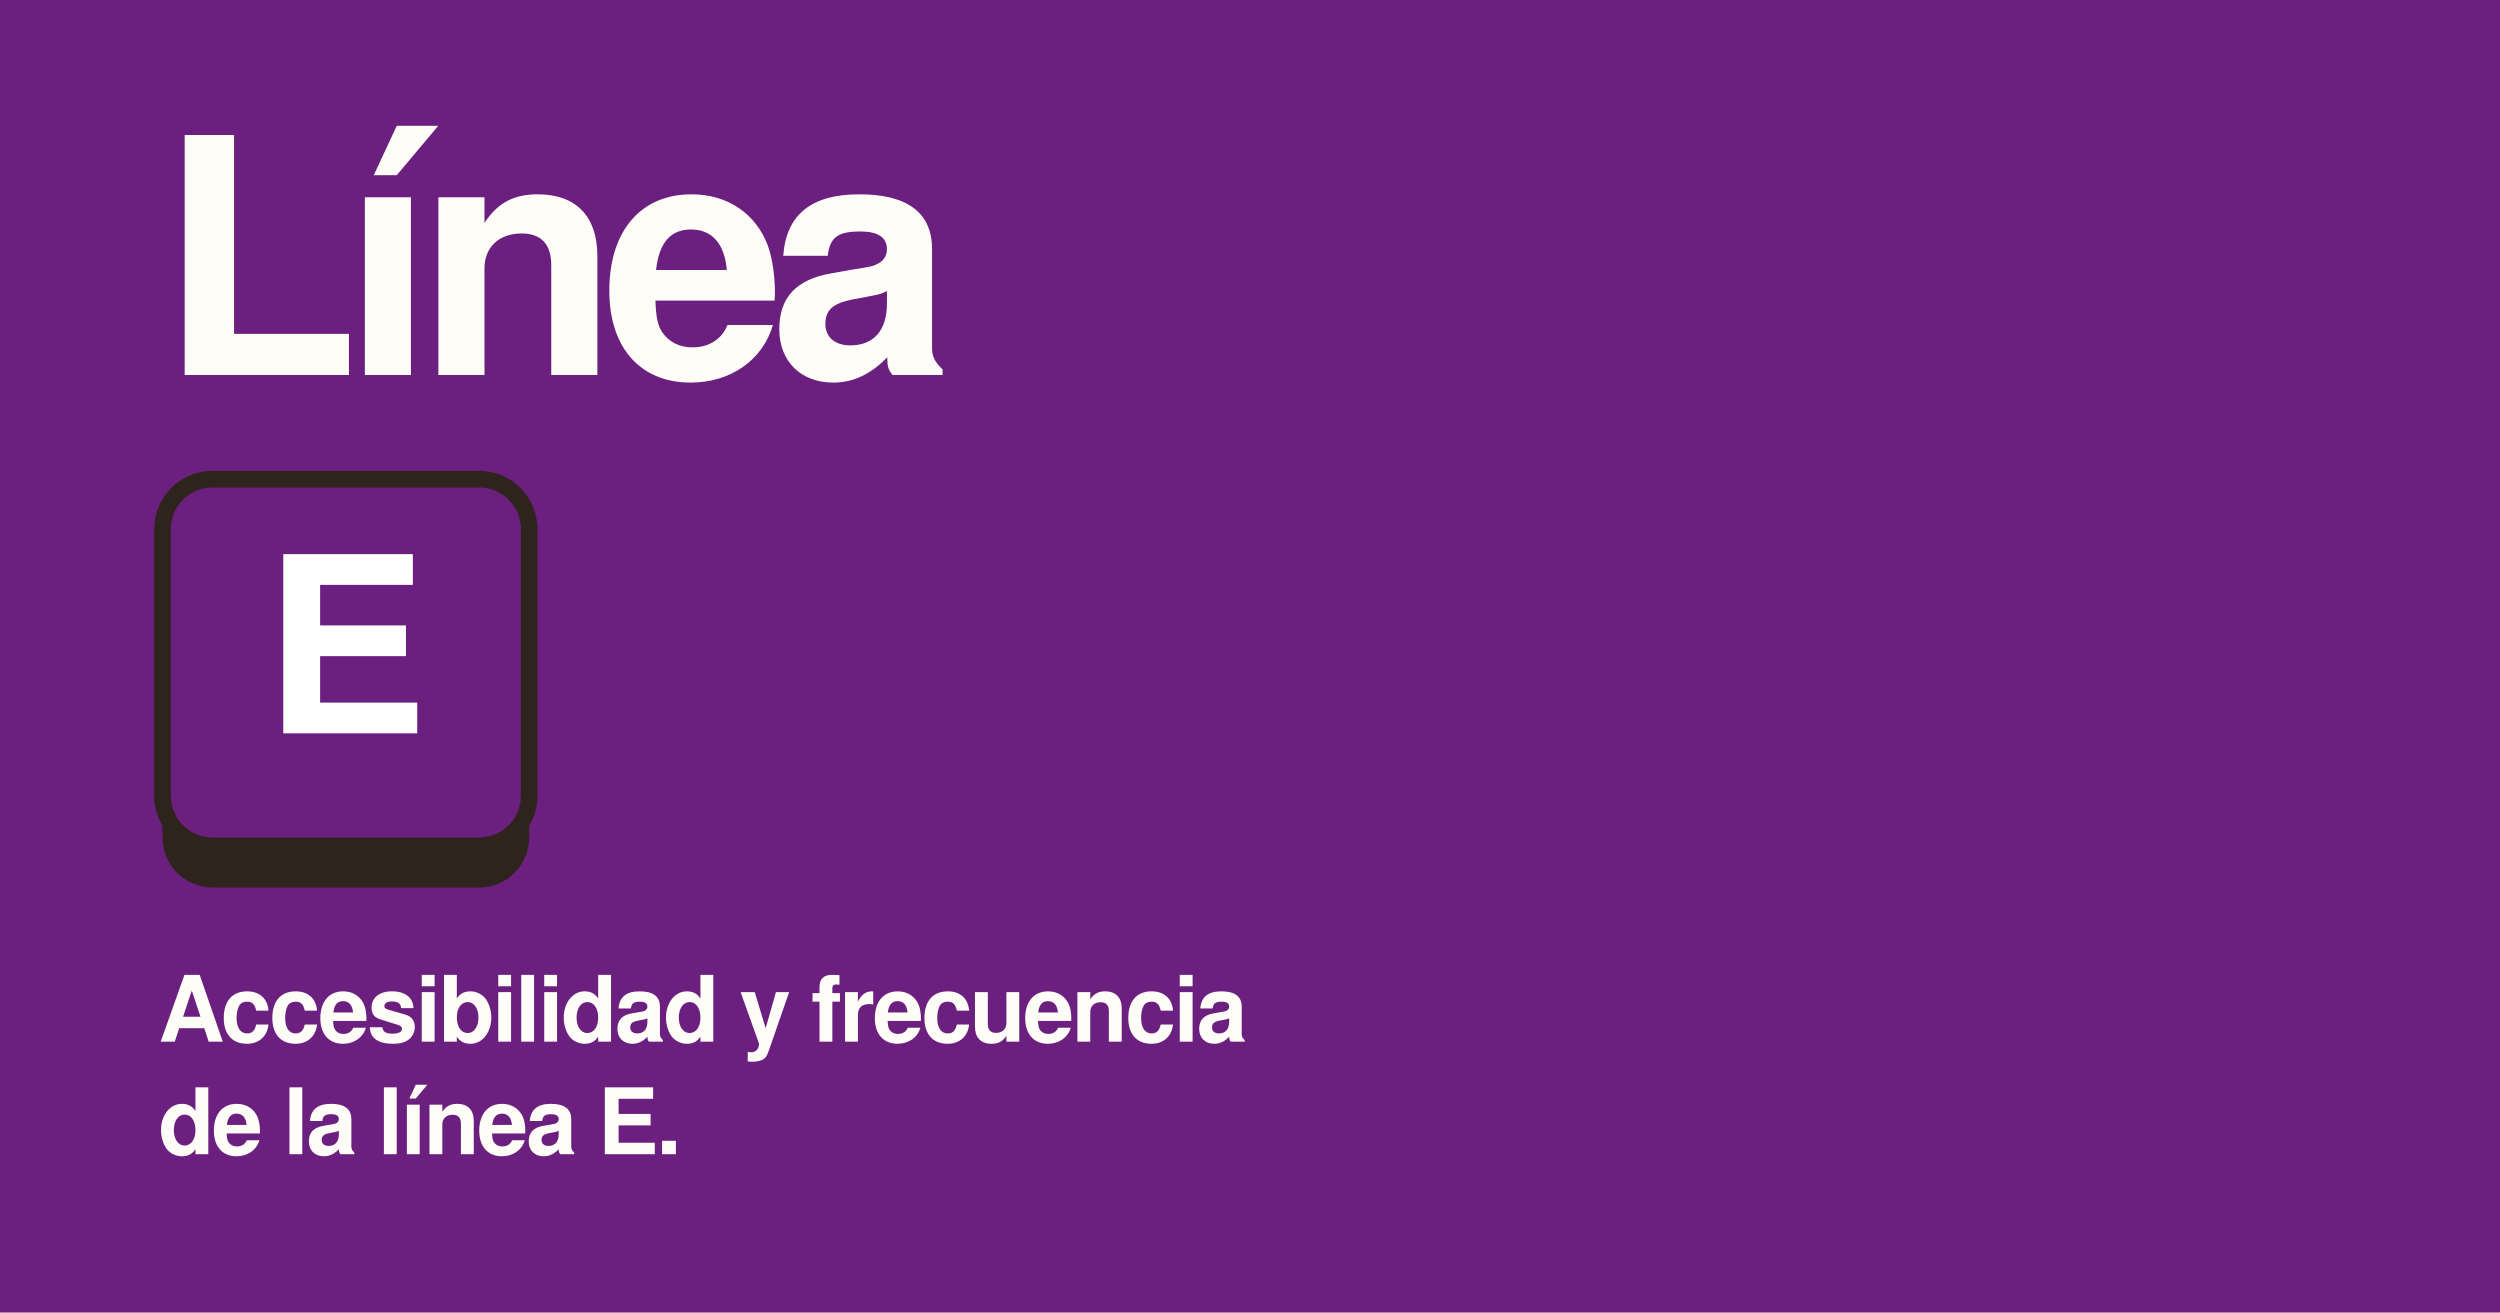
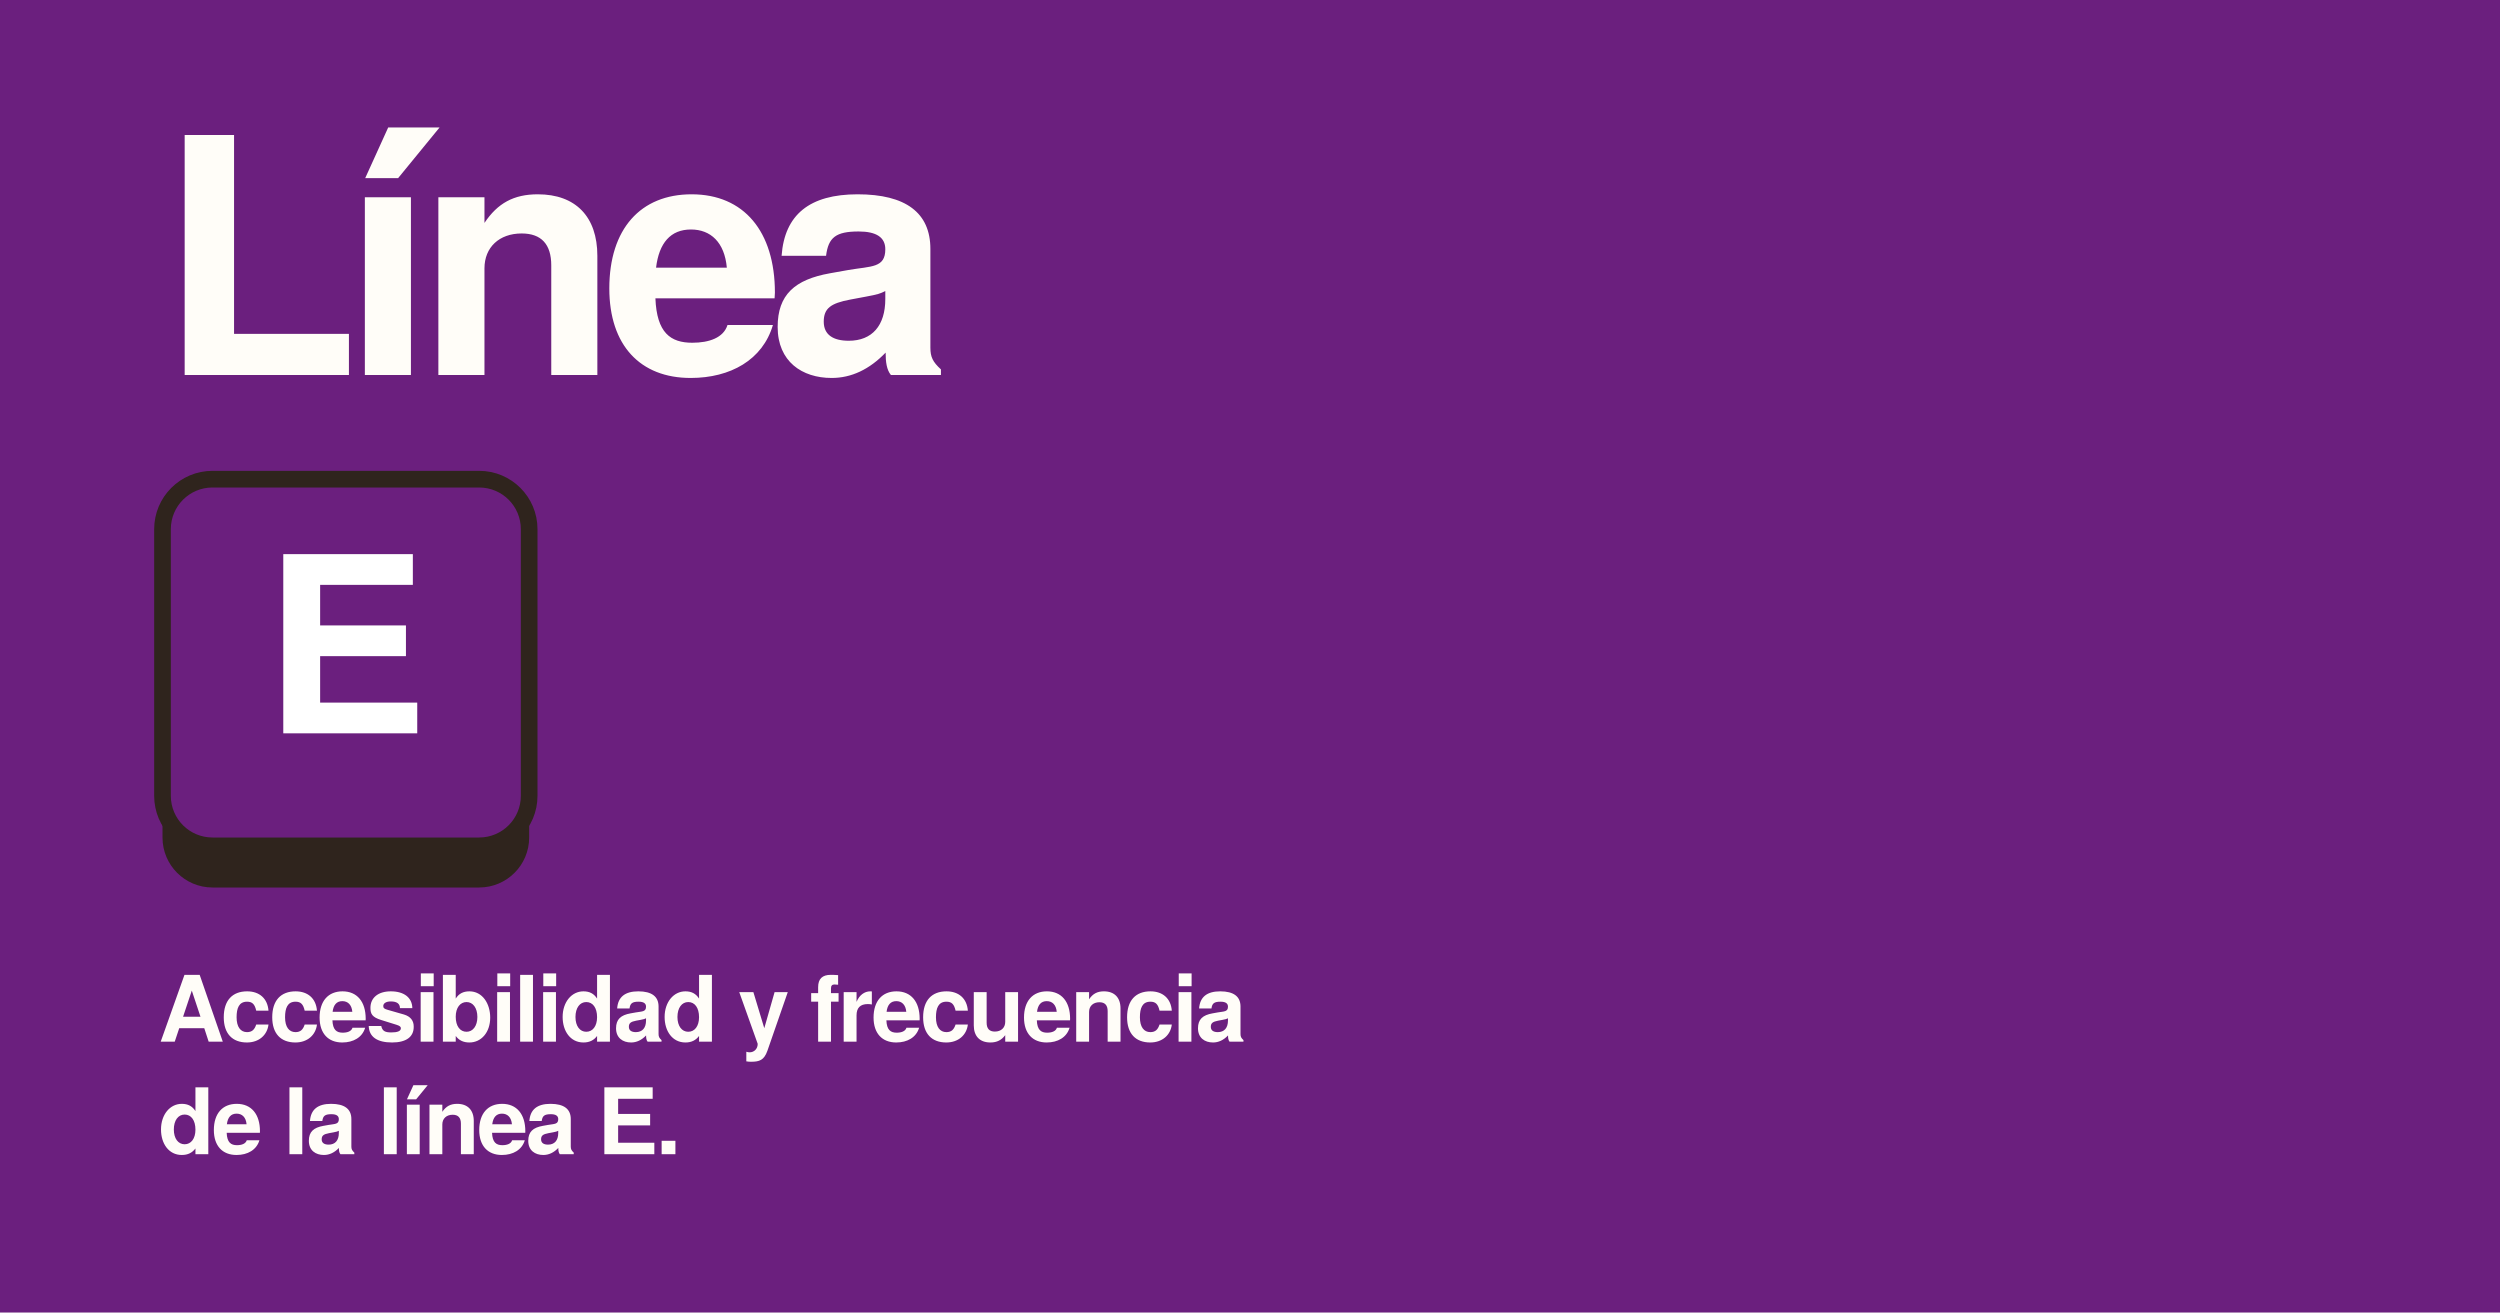
<svg xmlns="http://www.w3.org/2000/svg" width="1200" height="630" viewBox="0 0 1200 630" fill="none">
  <rect width="1200" height="630" fill="#6b1f7e" />
-   <text x="76" y="180" fill="#fffdf8" font-family="Helvetica, Arial, sans-serif" font-size="158" font-weight="700" letter-spacing="-8">
+   <text x="76" y="180" fill="#fffdf8" font-family="TeX Gyre Heros, Helvetica Neue, Helvetica, Arial, sans-serif" font-size="158" font-weight="700" letter-spacing="-8">
    Línea
  </text>
  <g transform="translate(78 230)">
    <rect x="0" y="20" width="176" height="176" rx="24" fill="#2f241d" />
    <rect x="0" y="0" width="176" height="176" rx="24" fill="#6b1f7e" stroke="#2f241d" stroke-width="8" />
-     <text x="88" y="122" fill="#ffffff" font-family="Helvetica, Arial, sans-serif" font-size="118" font-weight="700" letter-spacing="-6" text-anchor="middle">
+     <text x="88" y="122" fill="#ffffff" font-family="TeX Gyre Heros, Helvetica Neue, Helvetica, Arial, sans-serif" font-size="118" font-weight="700" letter-spacing="-6" text-anchor="middle">
      E
    </text>
  </g>
-   <text x="76" y="500" fill="#fffdf8" font-family="Helvetica, Arial, sans-serif" font-size="44" font-weight="700" letter-spacing="-1.2">
+   <text x="76" y="500" fill="#fffdf8" font-family="TeX Gyre Heros, Helvetica Neue, Helvetica, Arial, sans-serif" font-size="44" font-weight="700" letter-spacing="-1.2">
    Accesibilidad y frecuencia
  </text>
-   <text x="76" y="554" fill="#fffdf8" font-family="Helvetica, Arial, sans-serif" font-size="44" font-weight="700" letter-spacing="-1.2">
+   <text x="76" y="554" fill="#fffdf8" font-family="TeX Gyre Heros, Helvetica Neue, Helvetica, Arial, sans-serif" font-size="44" font-weight="700" letter-spacing="-1.2">
    de la línea E.
  </text>
</svg>
